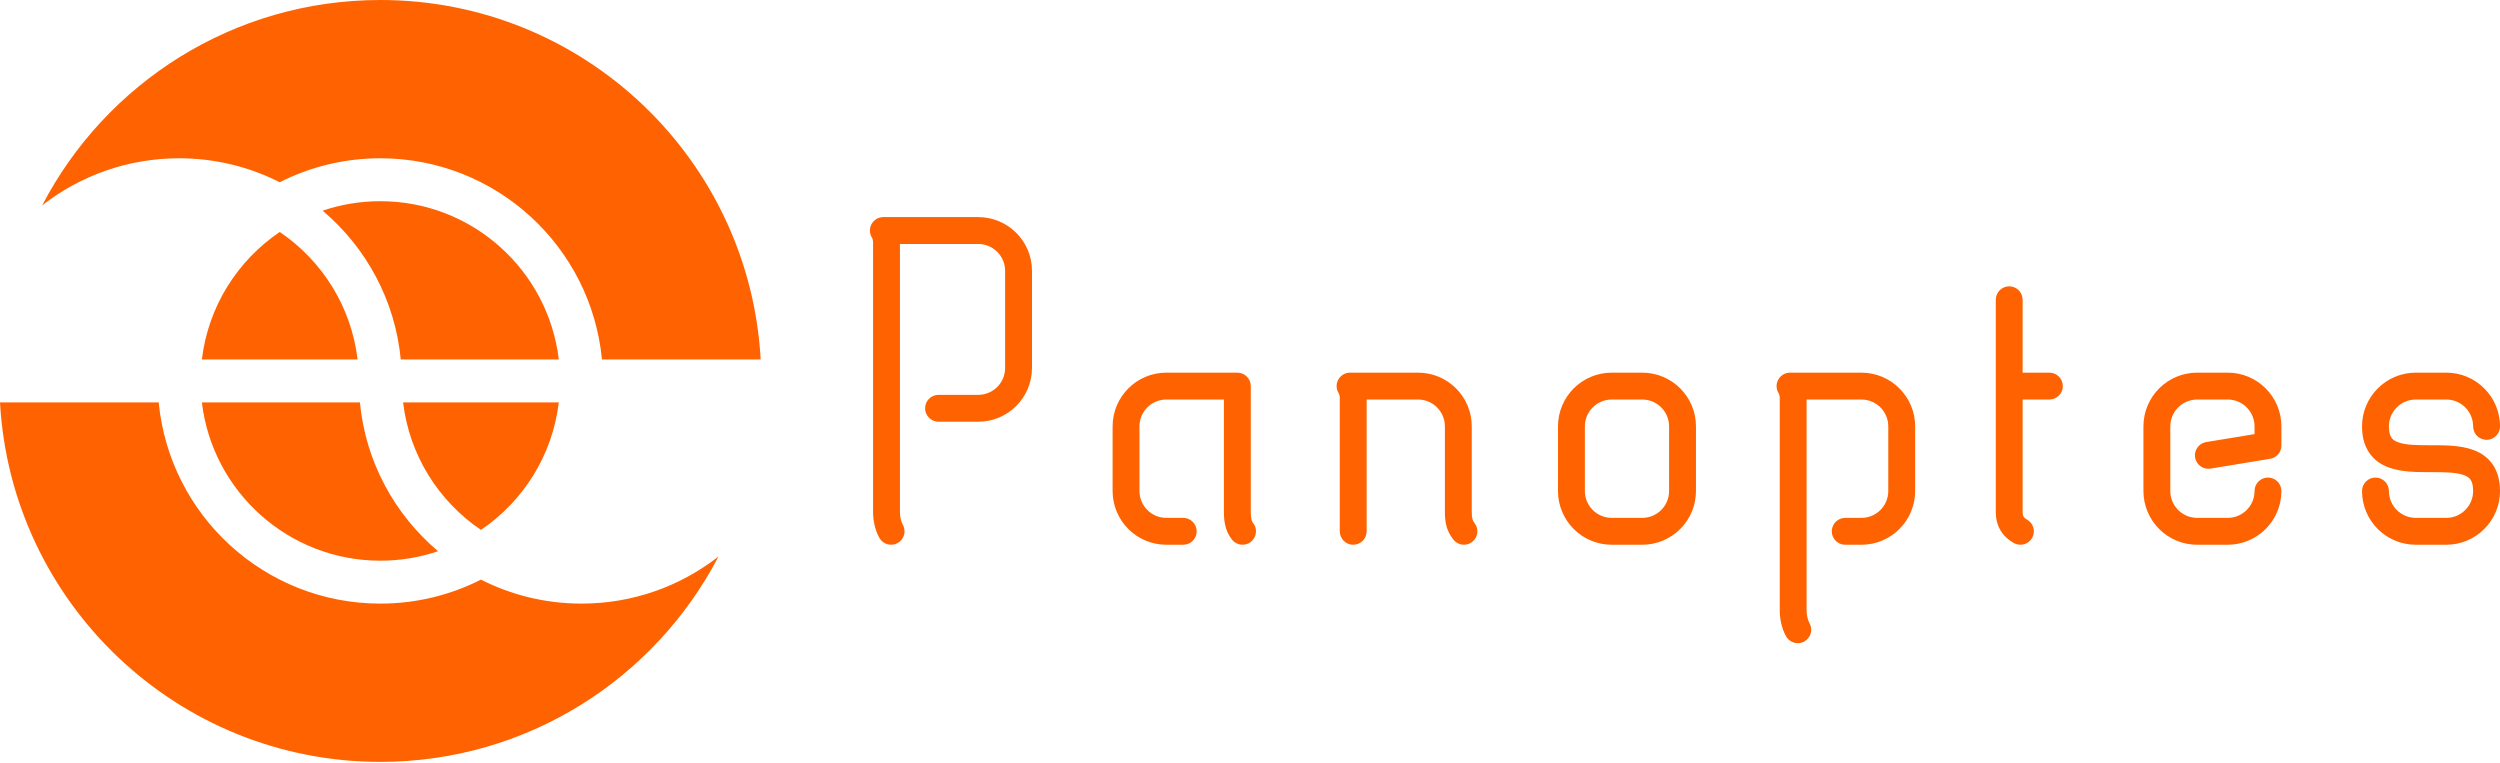
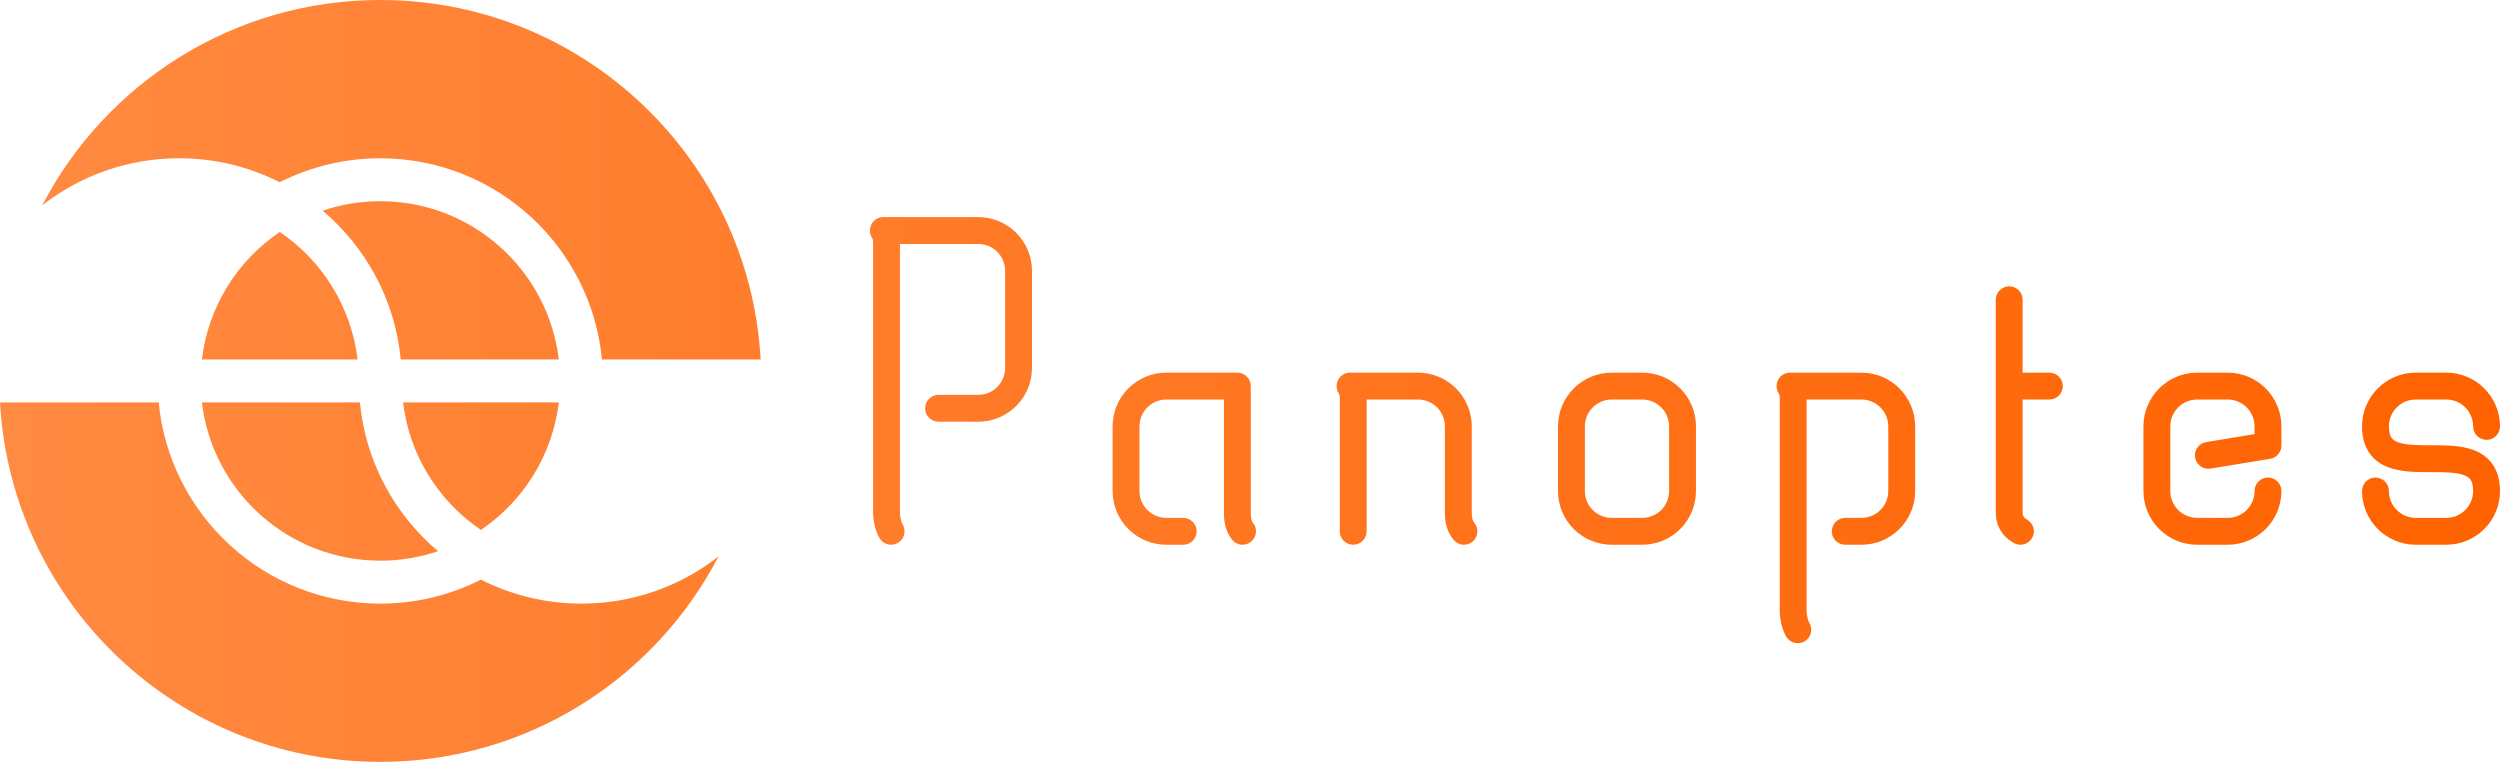
<svg xmlns="http://www.w3.org/2000/svg" width="1600" height="488" viewBox="0 0 1600 488" fill="none">
-   <path d="M372.183 386.308C349.013 386.308 327.138 380.771 307.799 370.959C288.459 380.771 266.584 386.308 243.414 386.308C169.345 386.308 108.481 329.797 101.57 257.538H0C7.123 385.797 113.375 487.606 243.414 487.606C337.539 487.606 419.202 434.265 459.833 356.164C435.659 375.049 405.237 386.308 372.183 386.308Z" fill="#FF6200" />
-   <path d="M243.414 0C149.291 -4.11426e-06 67.63 53.34 26.998 131.438C51.172 112.555 81.593 101.298 114.645 101.298C137.814 101.298 159.69 106.832 179.029 116.643C198.368 106.832 220.244 101.298 243.414 101.298C317.484 101.298 378.351 157.809 385.261 230.068L486.831 230.068C479.708 101.809 373.453 5.68419e-06 243.414 0Z" fill="#FF6200" />
-   <path d="M243.414 358.837C256.341 358.837 268.77 356.703 280.368 352.771C252.661 329.401 233.986 295.668 230.339 257.538H129.202C135.991 314.594 184.531 358.837 243.414 358.837Z" fill="#FF6200" />
-   <path d="M257.971 257.538C262.01 291.48 280.819 320.887 307.799 339.142C334.779 320.887 353.591 291.48 357.63 257.538H257.971Z" fill="#FF6200" />
-   <path d="M243.414 128.769C230.488 128.769 218.061 130.901 206.463 134.832C234.171 158.202 252.846 191.938 256.492 230.068H357.63C350.841 173.012 302.297 128.769 243.414 128.769Z" fill="#FF6200" />
-   <path d="M228.86 230.068C224.822 196.125 206.01 166.716 179.029 148.46C152.049 166.716 133.241 196.125 129.202 230.068H228.86Z" fill="#FF6200" />
-   <path d="M1208.5 314.247V272.901C1208.5 263.403 1200.8 255.703 1191.3 255.702H1156.23V390.593C1156.23 393.401 1156.9 396.775 1158.04 398.772C1160.41 402.891 1158.99 408.146 1154.87 410.51C1150.75 412.874 1145.49 411.453 1143.13 407.334C1139.95 401.801 1139.04 395.111 1139.04 390.593V254.671C1139.04 254.161 1138.96 253.487 1138.79 252.834C1138.62 252.149 1138.44 251.837 1138.44 251.837C1136.69 249.196 1136.54 245.811 1138.04 243.026C1139.54 240.24 1142.45 238.504 1145.62 238.504H1191.3C1210.3 238.504 1225.7 253.904 1225.7 272.901V314.247C1225.7 333.244 1210.3 348.644 1191.3 348.644H1180.94C1176.19 348.644 1172.34 344.794 1172.34 340.045C1172.34 335.296 1176.19 331.446 1180.94 331.446H1191.3C1200.8 331.445 1208.5 323.745 1208.5 314.247ZM1277.3 327.578V191.844C1277.3 187.094 1281.15 183.244 1285.9 183.244C1290.64 183.245 1294.49 187.095 1294.49 191.844V238.497H1311.61C1316.36 238.497 1320.21 242.347 1320.21 247.097C1320.21 251.846 1316.36 255.696 1311.61 255.696H1294.49V327.578C1294.49 329.354 1294.86 330.244 1295.15 330.715C1295.44 331.2 1296 331.823 1297.24 332.512C1301.4 334.808 1302.91 340.04 1300.62 344.197C1298.32 348.354 1293.09 349.863 1288.93 347.567C1285.64 345.751 1282.6 343.201 1280.43 339.612C1278.25 336.009 1277.3 331.922 1277.3 327.578ZM712.068 314.241V272.894C712.068 253.897 727.468 238.497 746.465 238.497H791.901C796.65 238.497 800.5 242.347 800.5 247.097V327.578C800.5 332.074 801.162 333.683 801.932 334.637C804.915 338.332 804.336 343.746 800.641 346.729C796.945 349.713 791.531 349.136 788.548 345.44C783.973 339.774 783.301 333.157 783.301 327.578V255.696H746.465C736.966 255.696 729.266 263.396 729.266 272.894V314.241C729.266 323.739 736.966 331.439 746.465 331.439H757.268C762.017 331.44 765.867 335.29 765.868 340.039C765.868 344.788 762.017 348.637 757.268 348.638H746.465C727.468 348.638 712.068 333.238 712.068 314.241ZM924.732 327.578V272.894C924.732 263.396 917.031 255.696 907.533 255.696H874.654V340.039C874.654 344.788 870.804 348.637 866.055 348.638C861.305 348.638 857.455 344.788 857.455 340.039V254.665C857.455 254.155 857.378 253.481 857.212 252.828C857.038 252.143 856.855 251.831 856.855 251.831C855.113 249.19 854.963 245.805 856.462 243.02C857.962 240.234 860.87 238.498 864.033 238.497H907.533C926.53 238.498 941.93 253.898 941.93 272.894V327.578C941.93 331.83 942.439 333.161 943.65 334.681C946.609 338.395 945.997 343.806 942.283 346.765C938.569 349.724 933.158 349.112 930.199 345.398C925.5 339.502 924.732 333.587 924.732 327.578ZM1068.22 272.894C1068.22 263.396 1060.52 255.696 1051.02 255.696H1031.52C1022.02 255.696 1014.32 263.396 1014.32 272.894V314.241C1014.32 323.739 1022.02 331.439 1031.52 331.439H1051.02C1060.52 331.439 1068.22 323.739 1068.22 314.241V272.894ZM1442.91 272.894C1442.91 263.396 1435.21 255.696 1425.71 255.696H1406.2C1396.7 255.696 1389 263.396 1389 272.894V314.241C1389 323.739 1396.7 331.439 1406.2 331.439H1425.71C1435.21 331.439 1442.91 323.739 1442.91 314.241C1442.91 309.492 1446.76 305.641 1451.5 305.641C1456.25 305.641 1460.1 309.492 1460.1 314.241C1460.1 333.238 1444.7 348.638 1425.71 348.638H1406.2C1387.2 348.638 1371.8 333.238 1371.8 314.241V272.894C1371.8 253.897 1387.2 238.497 1406.2 238.497H1425.71C1444.7 238.497 1460.1 253.897 1460.1 272.894V285.132C1460.1 289.342 1457.06 292.934 1452.9 293.618L1414.75 299.904C1410.06 300.675 1405.64 297.502 1404.86 292.816C1404.09 288.13 1407.27 283.704 1411.95 282.932L1442.91 277.832V272.894ZM1582.8 272.894C1582.8 263.396 1575.1 255.696 1565.6 255.696H1546.1C1536.6 255.696 1528.9 263.396 1528.9 272.894C1528.9 276.836 1529.74 278.923 1530.5 280.066C1531.24 281.175 1532.42 282.152 1534.52 282.965C1539.36 284.843 1546.41 284.968 1555.85 284.968C1564.19 284.968 1574.91 284.844 1583.4 288.134C1587.97 289.905 1592.35 292.803 1595.49 297.508C1598.62 302.179 1600 307.846 1600 314.241C1600 333.238 1584.6 348.638 1565.6 348.638H1546.1C1527.1 348.638 1511.7 333.238 1511.7 314.241C1511.7 309.492 1515.55 305.641 1520.3 305.641C1525.05 305.641 1528.9 309.492 1528.9 314.241C1528.9 323.739 1536.6 331.439 1546.1 331.439H1565.6C1575.1 331.439 1582.8 323.739 1582.8 314.241C1582.8 310.3 1581.96 308.212 1581.2 307.069C1580.46 305.961 1579.28 304.983 1577.18 304.17C1572.34 302.292 1565.29 302.167 1555.85 302.167C1547.51 302.167 1536.79 302.292 1528.3 299.001C1523.73 297.231 1519.35 294.332 1516.21 289.627C1513.08 284.956 1511.7 279.29 1511.7 272.894C1511.7 253.897 1527.1 238.497 1546.1 238.497H1565.6C1584.6 238.497 1600 253.897 1600 272.894C1600 277.643 1596.15 281.494 1591.4 281.494C1586.65 281.494 1582.8 277.643 1582.8 272.894ZM643.273 235.501V173.339C643.273 163.841 635.573 156.141 626.075 156.141H575.957V327.578C575.957 330.386 576.62 333.761 577.767 335.758C580.131 339.877 578.709 345.134 574.59 347.498C570.471 349.862 565.215 348.438 562.85 344.319C559.675 338.786 558.758 332.096 558.758 327.578V155.11C558.758 154.6 558.683 153.927 558.517 153.275C558.343 152.589 558.16 152.276 558.16 152.276C556.418 149.635 556.266 146.25 557.765 143.464C559.265 140.679 562.174 138.942 565.338 138.942H626.075C645.072 138.942 660.472 154.342 660.472 173.339V235.501C660.471 254.498 645.071 269.899 626.075 269.899H600.665C595.916 269.898 592.066 266.048 592.066 261.299C592.066 256.55 595.916 252.7 600.665 252.7H626.075C635.573 252.7 643.273 245 643.273 235.501ZM1085.42 314.241C1085.42 333.237 1070.02 348.637 1051.02 348.638H1031.52C1012.52 348.637 997.118 333.237 997.118 314.241V272.894C997.118 253.898 1012.52 238.498 1031.52 238.497H1051.02C1070.02 238.498 1085.42 253.898 1085.42 272.894V314.241Z" fill="#FF6200" />
+   <path d="M372.183 386.308C349.013 386.308 327.138 380.771 307.799 370.959C288.459 380.771 266.584 386.308 243.414 386.308C169.345 386.308 108.481 329.797 101.57 257.538H0C7.123 385.797 113.375 487.606 243.414 487.606C337.539 487.606 419.202 434.265 459.833 356.164C435.659 375.049 405.237 386.308 372.183 386.308Z" fill="url(#paint0_linear_40_54)" />
+   <path d="M243.414 0C149.291 -4.11426e-06 67.63 53.34 26.998 131.438C51.172 112.555 81.593 101.298 114.645 101.298C137.814 101.298 159.69 106.832 179.029 116.643C198.368 106.832 220.244 101.298 243.414 101.298C317.484 101.298 378.351 157.809 385.261 230.068L486.831 230.068C479.708 101.809 373.453 5.68419e-06 243.414 0Z" fill="url(#paint1_linear_40_54)" />
+   <path d="M243.414 358.837C256.341 358.837 268.77 356.703 280.368 352.771C252.661 329.401 233.986 295.668 230.339 257.538H129.202C135.991 314.594 184.531 358.837 243.414 358.837Z" fill="url(#paint2_linear_40_54)" />
+   <path d="M257.971 257.538C262.01 291.48 280.819 320.887 307.799 339.142C334.779 320.887 353.591 291.48 357.63 257.538H257.971Z" fill="url(#paint3_linear_40_54)" />
+   <path d="M243.414 128.769C230.488 128.769 218.061 130.901 206.463 134.832C234.171 158.202 252.846 191.938 256.492 230.068H357.63C350.841 173.012 302.297 128.769 243.414 128.769Z" fill="url(#paint4_linear_40_54)" />
+   <path d="M228.86 230.068C224.822 196.125 206.01 166.716 179.029 148.46C152.049 166.716 133.241 196.125 129.202 230.068H228.86Z" fill="url(#paint5_linear_40_54)" />
+   <path d="M1208.5 314.247V272.901C1208.5 263.403 1200.8 255.703 1191.3 255.702H1156.23V390.593C1156.23 393.401 1156.9 396.775 1158.04 398.772C1160.41 402.891 1158.99 408.146 1154.87 410.51C1150.75 412.874 1145.49 411.453 1143.13 407.334C1139.95 401.801 1139.04 395.111 1139.04 390.593V254.671C1139.04 254.161 1138.96 253.487 1138.79 252.834C1138.62 252.149 1138.44 251.837 1138.44 251.837C1136.69 249.196 1136.54 245.811 1138.04 243.026C1139.54 240.24 1142.45 238.504 1145.62 238.504H1191.3C1210.3 238.504 1225.7 253.904 1225.7 272.901V314.247C1225.7 333.244 1210.3 348.644 1191.3 348.644H1180.94C1176.19 348.644 1172.34 344.794 1172.34 340.045C1172.34 335.296 1176.19 331.446 1180.94 331.446H1191.3C1200.8 331.445 1208.5 323.745 1208.5 314.247ZM1277.3 327.578V191.844C1277.3 187.094 1281.15 183.244 1285.9 183.244C1290.64 183.245 1294.49 187.095 1294.49 191.844V238.497H1311.61C1316.36 238.497 1320.21 242.347 1320.21 247.097C1320.21 251.846 1316.36 255.696 1311.61 255.696H1294.49V327.578C1294.49 329.354 1294.86 330.244 1295.15 330.715C1295.44 331.2 1296 331.823 1297.24 332.512C1301.4 334.808 1302.91 340.04 1300.62 344.197C1298.32 348.354 1293.09 349.863 1288.93 347.567C1285.64 345.751 1282.6 343.201 1280.43 339.612C1278.25 336.009 1277.3 331.922 1277.3 327.578ZM712.068 314.241V272.894C712.068 253.897 727.468 238.497 746.465 238.497H791.901C796.65 238.497 800.5 242.347 800.5 247.097V327.578C800.5 332.074 801.162 333.683 801.932 334.637C804.915 338.332 804.336 343.746 800.641 346.729C796.945 349.713 791.531 349.136 788.548 345.44C783.973 339.774 783.301 333.157 783.301 327.578V255.696H746.465C736.966 255.696 729.266 263.396 729.266 272.894V314.241C729.266 323.739 736.966 331.439 746.465 331.439H757.268C762.017 331.44 765.867 335.29 765.868 340.039C765.868 344.788 762.017 348.637 757.268 348.638H746.465C727.468 348.638 712.068 333.238 712.068 314.241ZM924.732 327.578V272.894C924.732 263.396 917.031 255.696 907.533 255.696H874.654V340.039C874.654 344.788 870.804 348.637 866.055 348.638C861.305 348.638 857.455 344.788 857.455 340.039V254.665C857.455 254.155 857.378 253.481 857.212 252.828C857.038 252.143 856.855 251.831 856.855 251.831C855.113 249.19 854.963 245.805 856.462 243.02C857.962 240.234 860.87 238.498 864.033 238.497H907.533C926.53 238.498 941.93 253.898 941.93 272.894V327.578C941.93 331.83 942.439 333.161 943.65 334.681C946.609 338.395 945.997 343.806 942.283 346.765C938.569 349.724 933.158 349.112 930.199 345.398C925.5 339.502 924.732 333.587 924.732 327.578ZM1068.22 272.894C1068.22 263.396 1060.52 255.696 1051.02 255.696H1031.52C1022.02 255.696 1014.32 263.396 1014.32 272.894V314.241C1014.32 323.739 1022.02 331.439 1031.52 331.439H1051.02C1060.52 331.439 1068.22 323.739 1068.22 314.241V272.894ZM1442.91 272.894C1442.91 263.396 1435.21 255.696 1425.71 255.696H1406.2C1396.7 255.696 1389 263.396 1389 272.894V314.241C1389 323.739 1396.7 331.439 1406.2 331.439H1425.71C1435.21 331.439 1442.91 323.739 1442.91 314.241C1442.91 309.492 1446.76 305.641 1451.5 305.641C1456.25 305.641 1460.1 309.492 1460.1 314.241C1460.1 333.238 1444.7 348.638 1425.71 348.638H1406.2C1387.2 348.638 1371.8 333.238 1371.8 314.241V272.894C1371.8 253.897 1387.2 238.497 1406.2 238.497H1425.71C1444.7 238.497 1460.1 253.897 1460.1 272.894V285.132C1460.1 289.342 1457.06 292.934 1452.9 293.618L1414.75 299.904C1410.06 300.675 1405.64 297.502 1404.86 292.816C1404.09 288.13 1407.27 283.704 1411.95 282.932L1442.91 277.832V272.894ZM1582.8 272.894C1582.8 263.396 1575.1 255.696 1565.6 255.696H1546.1C1536.6 255.696 1528.9 263.396 1528.9 272.894C1528.9 276.836 1529.74 278.923 1530.5 280.066C1531.24 281.175 1532.42 282.152 1534.52 282.965C1539.36 284.843 1546.41 284.968 1555.85 284.968C1564.19 284.968 1574.91 284.844 1583.4 288.134C1587.97 289.905 1592.35 292.803 1595.49 297.508C1598.62 302.179 1600 307.846 1600 314.241C1600 333.238 1584.6 348.638 1565.6 348.638H1546.1C1527.1 348.638 1511.7 333.238 1511.7 314.241C1511.7 309.492 1515.55 305.641 1520.3 305.641C1525.05 305.641 1528.9 309.492 1528.9 314.241C1528.9 323.739 1536.6 331.439 1546.1 331.439H1565.6C1575.1 331.439 1582.8 323.739 1582.8 314.241C1582.8 310.3 1581.96 308.212 1581.2 307.069C1580.46 305.961 1579.28 304.983 1577.18 304.17C1572.34 302.292 1565.29 302.167 1555.85 302.167C1547.51 302.167 1536.79 302.292 1528.3 299.001C1523.73 297.231 1519.35 294.332 1516.21 289.627C1513.08 284.956 1511.7 279.29 1511.7 272.894C1511.7 253.897 1527.1 238.497 1546.1 238.497H1565.6C1584.6 238.497 1600 253.897 1600 272.894C1600 277.643 1596.15 281.494 1591.4 281.494C1586.65 281.494 1582.8 277.643 1582.8 272.894ZM643.273 235.501V173.339C643.273 163.841 635.573 156.141 626.075 156.141H575.957V327.578C575.957 330.386 576.62 333.761 577.767 335.758C580.131 339.877 578.709 345.134 574.59 347.498C570.471 349.862 565.215 348.438 562.85 344.319C559.675 338.786 558.758 332.096 558.758 327.578V155.11C558.758 154.6 558.683 153.927 558.517 153.275C558.343 152.589 558.16 152.276 558.16 152.276C556.418 149.635 556.266 146.25 557.765 143.464C559.265 140.679 562.174 138.942 565.338 138.942H626.075C645.072 138.942 660.472 154.342 660.472 173.339V235.501C660.471 254.498 645.071 269.899 626.075 269.899H600.665C595.916 269.898 592.066 266.048 592.066 261.299C592.066 256.55 595.916 252.7 600.665 252.7H626.075C635.573 252.7 643.273 245 643.273 235.501ZM1085.42 314.241C1085.42 333.237 1070.02 348.637 1051.02 348.638H1031.52C1012.52 348.637 997.118 333.237 997.118 314.241V272.894C997.118 253.898 1012.52 238.498 1031.52 238.497H1051.02C1070.02 238.498 1085.42 253.898 1085.42 272.894V314.241Z" fill="url(#paint6_linear_40_54)" />
+   <defs>
+     <linearGradient id="paint0_linear_40_54" x1="1600" y1="243.803" x2="0" y2="243.803" gradientUnits="userSpaceOnUse">
+       <stop stop-color="#FF6200" />
+       <stop offset="1" stop-color="#FF8A41" />
+     </linearGradient>
+     <linearGradient id="paint1_linear_40_54" x1="1600" y1="243.803" x2="0" y2="243.803" gradientUnits="userSpaceOnUse">
+       <stop stop-color="#FF6200" />
+       <stop offset="1" stop-color="#FF8A41" />
+     </linearGradient>
+     <linearGradient id="paint2_linear_40_54" x1="1600" y1="243.803" x2="0" y2="243.803" gradientUnits="userSpaceOnUse">
+       <stop stop-color="#FF6200" />
+       <stop offset="1" stop-color="#FF8A41" />
+     </linearGradient>
+     <linearGradient id="paint3_linear_40_54" x1="1600" y1="243.803" x2="0" y2="243.803" gradientUnits="userSpaceOnUse">
+       <stop stop-color="#FF6200" />
+       <stop offset="1" stop-color="#FF8A41" />
+     </linearGradient>
+     <linearGradient id="paint4_linear_40_54" x1="1600" y1="243.803" x2="0" y2="243.803" gradientUnits="userSpaceOnUse">
+       <stop stop-color="#FF6200" />
+       <stop offset="1" stop-color="#FF8A41" />
+     </linearGradient>
+     <linearGradient id="paint5_linear_40_54" x1="1600" y1="243.803" x2="0" y2="243.803" gradientUnits="userSpaceOnUse">
+       <stop stop-color="#FF6200" />
+       <stop offset="1" stop-color="#FF8A41" />
+     </linearGradient>
+     <linearGradient id="paint6_linear_40_54" x1="1600" y1="243.803" x2="0" y2="243.803" gradientUnits="userSpaceOnUse">
+       <stop stop-color="#FF6200" />
+       <stop offset="1" stop-color="#FF8A41" />
+     </linearGradient>
+   </defs>
</svg>
